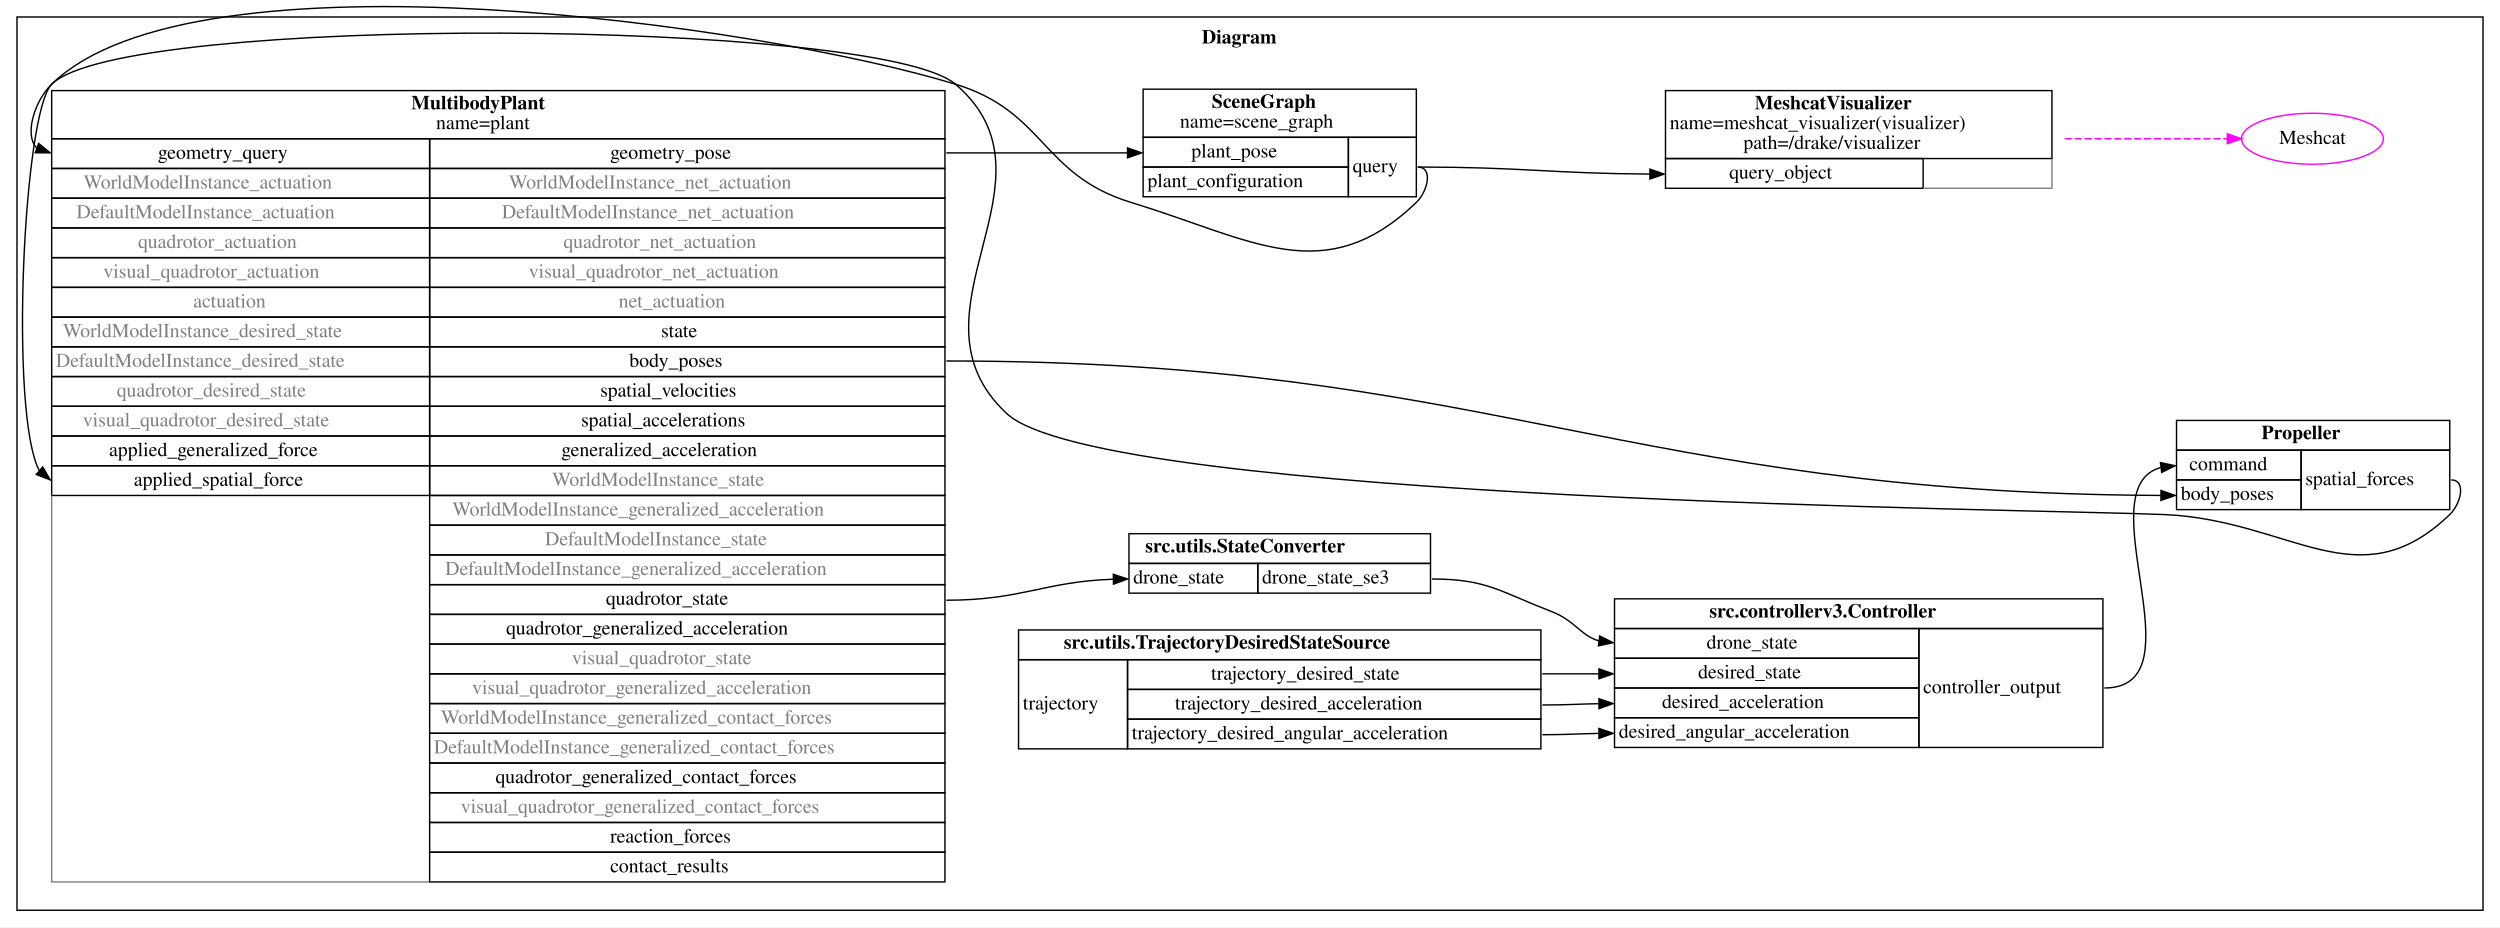
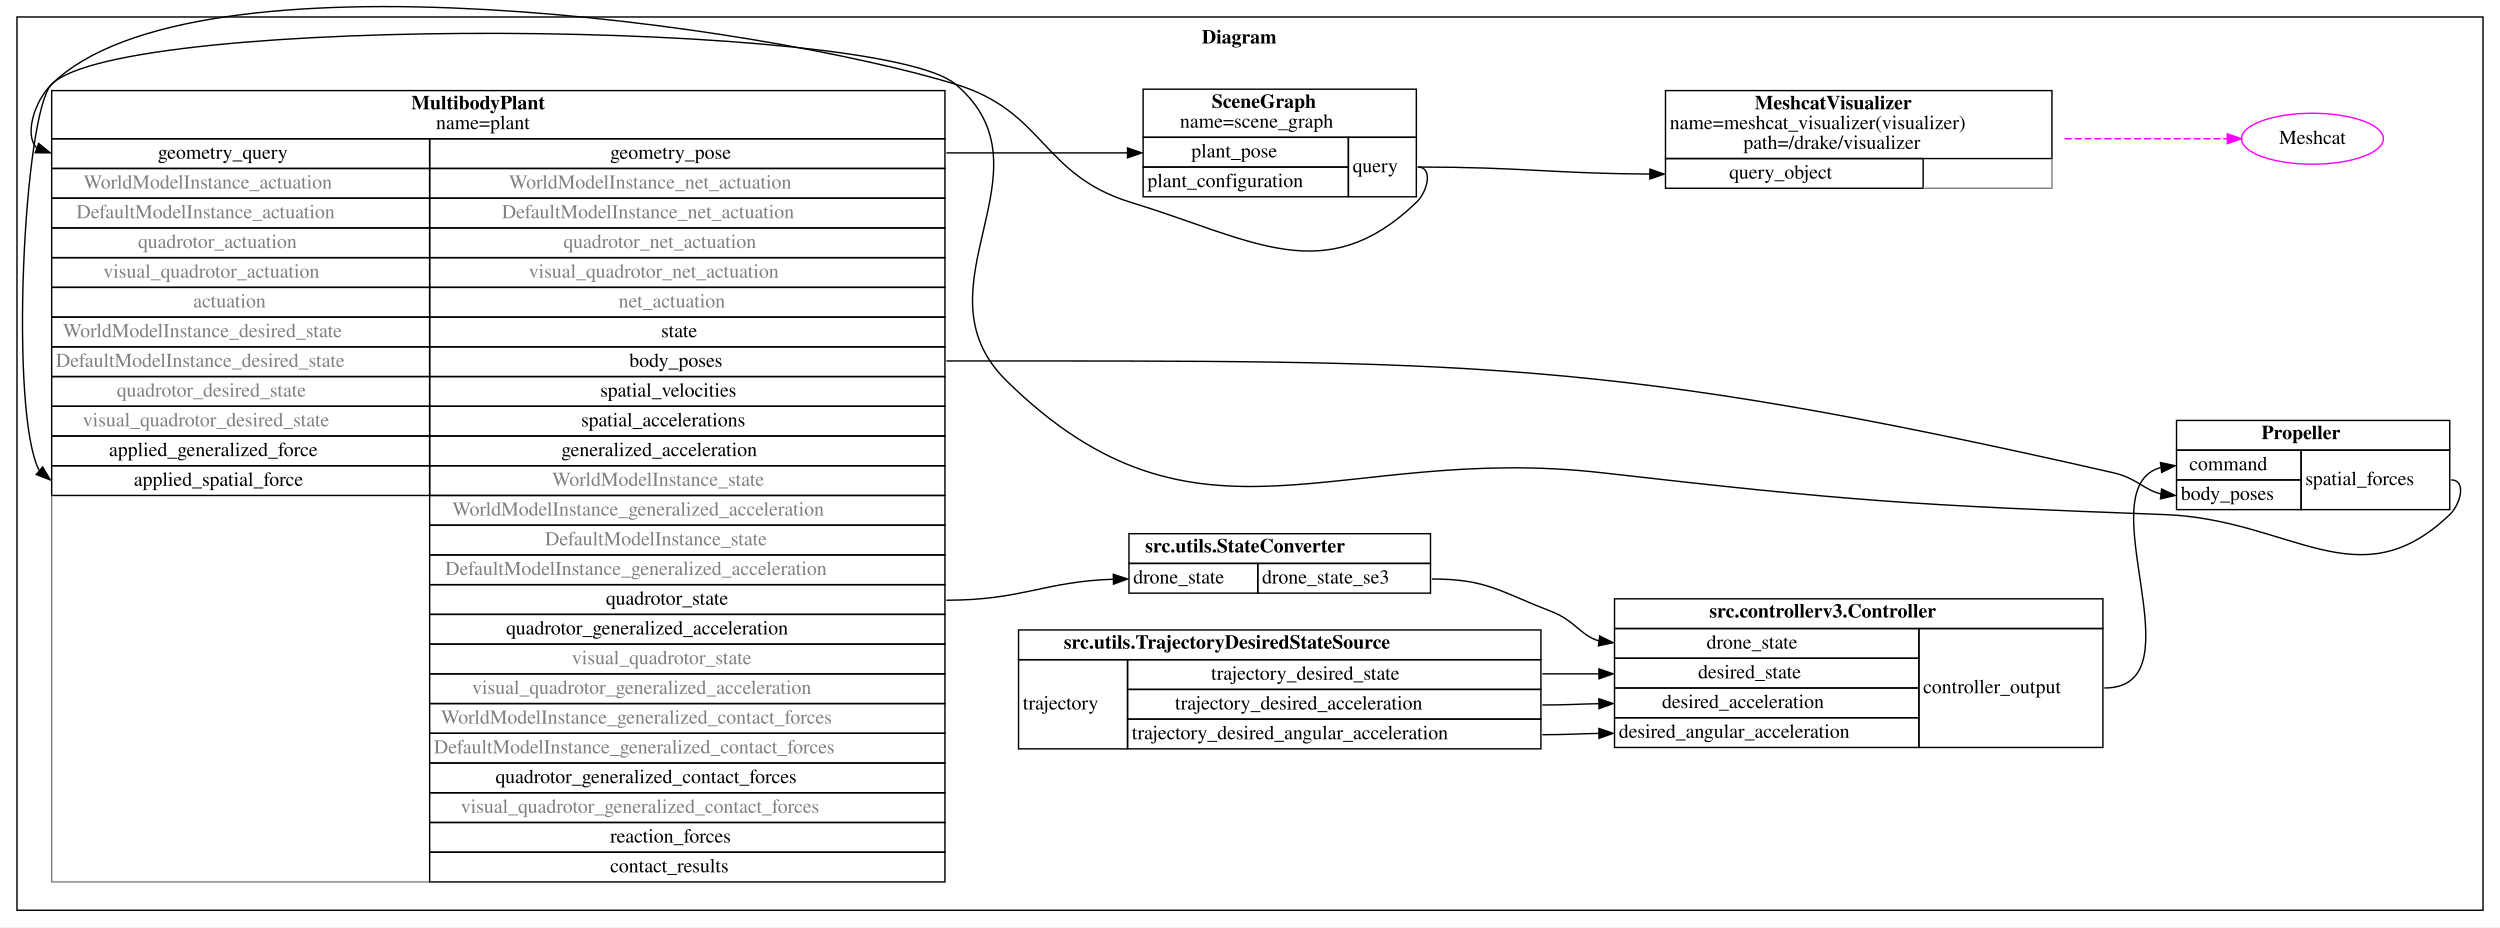
<svg xmlns="http://www.w3.org/2000/svg" width="1766pt" height="655pt" viewBox="0.00 0.00 1766.00 655.00">
  <g id="graph0" class="graph" transform="scale(1 1) rotate(0) translate(4 651)">
    <polygon fill="white" stroke="transparent" points="-4,4 -4,-651 1762,-651 1762,4 -4,4" />
    <g id="clust1" class="cluster">
      <polygon fill="none" stroke="black" points="8,-8 8,-639 1750,-639 1750,-8 8,-8" />
      <text text-anchor="start" x="845" y="-620.3" font-family="Times,serif" font-weight="bold" font-size="14.00">Diagram</text>
    </g>
    <g id="clust2" class="cluster">
      <polygon fill="none" stroke="white" points="16,-16 16,-600 1742,-600 1742,-16 16,-16" />
    </g>
    <g id="node1" class="node">
      <polygon fill="none" stroke="black" points="32.5,-553 32.5,-587 663.5,-587 663.5,-553 32.5,-553" />
      <text text-anchor="start" x="286.5" y="-573.8" font-family="Times,serif" font-weight="bold" font-size="14.00">MultibodyPlant</text>
      <text text-anchor="start" x="304" y="-559.8" font-family="Times,serif" font-size="14.00">name=plant</text>
      <polygon fill="none" stroke="black" points="32.5,-532 32.5,-553 299.5,-553 299.5,-532 32.5,-532" />
      <text text-anchor="start" x="107.5" y="-538.8" font-family="Times,serif" font-size="14.00">geometry_query</text>
      <polygon fill="none" stroke="black" points="299.5,-532 299.5,-553 663.5,-553 663.5,-532 299.5,-532" />
      <text text-anchor="start" x="427" y="-538.8" font-family="Times,serif" font-size="14.00">geometry_pose</text>
      <polygon fill="none" stroke="black" points="32.5,-511 32.5,-532 299.5,-532 299.5,-511 32.5,-511" />
      <text text-anchor="start" x="55" y="-517.8" font-family="Times,serif" font-size="14.00" fill="grey">WorldModelInstance_actuation</text>
      <polygon fill="none" stroke="black" points="299.5,-511 299.5,-532 663.5,-532 663.5,-511 299.5,-511" />
      <text text-anchor="start" x="355.5" y="-517.8" font-family="Times,serif" font-size="14.00" fill="grey">WorldModelInstance_net_actuation</text>
      <polygon fill="none" stroke="black" points="32.5,-490 32.5,-511 299.5,-511 299.5,-490 32.5,-490" />
      <text text-anchor="start" x="50" y="-496.8" font-family="Times,serif" font-size="14.00" fill="grey">DefaultModelInstance_actuation</text>
      <polygon fill="none" stroke="black" points="299.5,-490 299.5,-511 663.5,-511 663.5,-490 299.5,-490" />
      <text text-anchor="start" x="350.5" y="-496.8" font-family="Times,serif" font-size="14.00" fill="grey">DefaultModelInstance_net_actuation</text>
      <polygon fill="none" stroke="black" points="32.5,-469 32.5,-490 299.5,-490 299.5,-469 32.5,-469" />
      <text text-anchor="start" x="93.5" y="-475.8" font-family="Times,serif" font-size="14.00" fill="grey">quadrotor_actuation</text>
      <polygon fill="none" stroke="black" points="299.5,-469 299.5,-490 663.5,-490 663.5,-469 299.5,-469" />
      <text text-anchor="start" x="394" y="-475.8" font-family="Times,serif" font-size="14.00" fill="grey">quadrotor_net_actuation</text>
      <polygon fill="none" stroke="black" points="32.5,-448 32.5,-469 299.5,-469 299.5,-448 32.5,-448" />
      <text text-anchor="start" x="69" y="-454.8" font-family="Times,serif" font-size="14.00" fill="grey">visual_quadrotor_actuation</text>
      <polygon fill="none" stroke="black" points="299.5,-448 299.5,-469 663.5,-469 663.5,-448 299.5,-448" />
      <text text-anchor="start" x="369.5" y="-454.8" font-family="Times,serif" font-size="14.00" fill="grey">visual_quadrotor_net_actuation</text>
      <polygon fill="none" stroke="black" points="32.5,-427 32.5,-448 299.5,-448 299.5,-427 32.5,-427" />
      <text text-anchor="start" x="132.5" y="-433.8" font-family="Times,serif" font-size="14.00" fill="grey">actuation</text>
      <polygon fill="none" stroke="black" points="299.5,-427 299.5,-448 663.5,-448 663.5,-427 299.5,-427" />
      <text text-anchor="start" x="433" y="-433.8" font-family="Times,serif" font-size="14.00" fill="grey">net_actuation</text>
      <polygon fill="none" stroke="black" points="32.5,-406 32.5,-427 299.5,-427 299.5,-406 32.5,-406" />
      <text text-anchor="start" x="40.5" y="-412.8" font-family="Times,serif" font-size="14.00" fill="grey">WorldModelInstance_desired_state</text>
      <polygon fill="none" stroke="black" points="299.5,-406 299.5,-427 663.5,-427 663.5,-406 299.5,-406" />
      <text text-anchor="start" x="463" y="-412.8" font-family="Times,serif" font-size="14.00">state</text>
      <polygon fill="none" stroke="black" points="32.5,-385 32.5,-406 299.5,-406 299.5,-385 32.5,-385" />
      <text text-anchor="start" x="35.5" y="-391.8" font-family="Times,serif" font-size="14.00" fill="grey">DefaultModelInstance_desired_state</text>
      <polygon fill="none" stroke="black" points="299.5,-385 299.5,-406 663.5,-406 663.5,-385 299.5,-385" />
      <text text-anchor="start" x="440.5" y="-391.8" font-family="Times,serif" font-size="14.00">body_poses</text>
      <polygon fill="none" stroke="black" points="32.5,-364 32.5,-385 299.5,-385 299.5,-364 32.5,-364" />
      <text text-anchor="start" x="78.5" y="-370.8" font-family="Times,serif" font-size="14.00" fill="grey">quadrotor_desired_state</text>
      <polygon fill="none" stroke="black" points="299.5,-364 299.5,-385 663.5,-385 663.5,-364 299.5,-364" />
      <text text-anchor="start" x="420" y="-370.8" font-family="Times,serif" font-size="14.00">spatial_velocities</text>
      <polygon fill="none" stroke="black" points="32.5,-343 32.5,-364 299.5,-364 299.5,-343 32.5,-343" />
      <text text-anchor="start" x="54.5" y="-349.8" font-family="Times,serif" font-size="14.00" fill="grey">visual_quadrotor_desired_state</text>
      <polygon fill="none" stroke="black" points="299.5,-343 299.5,-364 663.5,-364 663.5,-343 299.5,-343" />
      <text text-anchor="start" x="406.5" y="-349.8" font-family="Times,serif" font-size="14.00">spatial_accelerations</text>
      <polygon fill="none" stroke="black" points="32.5,-322 32.5,-343 299.5,-343 299.5,-322 32.5,-322" />
      <text text-anchor="start" x="73" y="-328.8" font-family="Times,serif" font-size="14.00">applied_generalized_force</text>
      <polygon fill="none" stroke="black" points="299.5,-322 299.5,-343 663.5,-343 663.5,-322 299.5,-322" />
      <text text-anchor="start" x="392.5" y="-328.8" font-family="Times,serif" font-size="14.00">generalized_acceleration</text>
      <polygon fill="none" stroke="black" points="32.5,-301 32.5,-322 299.5,-322 299.5,-301 32.5,-301" />
      <text text-anchor="start" x="90.5" y="-307.8" font-family="Times,serif" font-size="14.00">applied_spatial_force</text>
      <polygon fill="none" stroke="black" points="299.5,-301 299.5,-322 663.5,-322 663.5,-301 299.5,-301" />
      <text text-anchor="start" x="386" y="-307.8" font-family="Times,serif" font-size="14.00" fill="grey">WorldModelInstance_state</text>
      <polyline fill="none" stroke="grey" points="32.5,-301 32.5,-28 299.5,-28 " />
      <polygon fill="none" stroke="black" points="299.5,-280 299.5,-301 663.5,-301 663.5,-280 299.5,-280" />
      <text text-anchor="start" x="315.5" y="-286.8" font-family="Times,serif" font-size="14.00" fill="grey">WorldModelInstance_generalized_acceleration</text>
      <polygon fill="none" stroke="black" points="299.5,-259 299.5,-280 663.5,-280 663.5,-259 299.5,-259" />
      <text text-anchor="start" x="381" y="-265.8" font-family="Times,serif" font-size="14.00" fill="grey">DefaultModelInstance_state</text>
      <polygon fill="none" stroke="black" points="299.5,-238 299.5,-259 663.5,-259 663.5,-238 299.5,-238" />
      <text text-anchor="start" x="310.5" y="-244.8" font-family="Times,serif" font-size="14.00" fill="grey">DefaultModelInstance_generalized_acceleration</text>
      <polygon fill="none" stroke="black" points="299.5,-217 299.5,-238 663.5,-238 663.5,-217 299.5,-217" />
      <text text-anchor="start" x="424" y="-223.8" font-family="Times,serif" font-size="14.00">quadrotor_state</text>
      <polygon fill="none" stroke="black" points="299.5,-196 299.5,-217 663.5,-217 663.5,-196 299.5,-196" />
      <text text-anchor="start" x="353.5" y="-202.8" font-family="Times,serif" font-size="14.00">quadrotor_generalized_acceleration</text>
      <polygon fill="none" stroke="black" points="299.5,-175 299.5,-196 663.5,-196 663.5,-175 299.5,-175" />
      <text text-anchor="start" x="400" y="-181.8" font-family="Times,serif" font-size="14.00" fill="grey">visual_quadrotor_state</text>
      <polygon fill="none" stroke="black" points="299.5,-154 299.5,-175 663.5,-175 663.5,-154 299.5,-154" />
      <text text-anchor="start" x="329.5" y="-160.8" font-family="Times,serif" font-size="14.00" fill="grey">visual_quadrotor_generalized_acceleration</text>
      <polygon fill="none" stroke="black" points="299.5,-133 299.5,-154 663.5,-154 663.5,-133 299.5,-133" />
      <text text-anchor="start" x="307.5" y="-139.8" font-family="Times,serif" font-size="14.00" fill="grey">WorldModelInstance_generalized_contact_forces</text>
      <polygon fill="none" stroke="black" points="299.5,-112 299.5,-133 663.5,-133 663.5,-112 299.5,-112" />
      <text text-anchor="start" x="302.5" y="-118.8" font-family="Times,serif" font-size="14.00" fill="grey">DefaultModelInstance_generalized_contact_forces</text>
      <polygon fill="none" stroke="black" points="299.5,-91 299.5,-112 663.5,-112 663.5,-91 299.5,-91" />
      <text text-anchor="start" x="346" y="-97.8" font-family="Times,serif" font-size="14.00">quadrotor_generalized_contact_forces</text>
      <polygon fill="none" stroke="black" points="299.5,-70 299.5,-91 663.5,-91 663.5,-70 299.5,-70" />
      <text text-anchor="start" x="321.5" y="-76.8" font-family="Times,serif" font-size="14.00" fill="grey">visual_quadrotor_generalized_contact_forces</text>
      <polygon fill="none" stroke="black" points="299.5,-49 299.5,-70 663.5,-70 663.5,-49 299.5,-49" />
      <text text-anchor="start" x="427" y="-55.8" font-family="Times,serif" font-size="14.00">reaction_forces</text>
      <polygon fill="none" stroke="black" points="299.5,-28 299.5,-49 663.5,-49 663.5,-28 299.5,-28" />
      <text text-anchor="start" x="427" y="-34.8" font-family="Times,serif" font-size="14.00">contact_results</text>
    </g>
    <g id="node2" class="node">
      <polygon fill="none" stroke="black" points="803.5,-554 803.5,-588 996.5,-588 996.5,-554 803.5,-554" />
      <text text-anchor="start" x="852" y="-574.8" font-family="Times,serif" font-weight="bold" font-size="14.00">SceneGraph</text>
      <text text-anchor="start" x="829.5" y="-560.8" font-family="Times,serif" font-size="14.00">name=scene_graph</text>
      <polygon fill="none" stroke="black" points="803.5,-533 803.5,-554 948.5,-554 948.5,-533 803.5,-533" />
      <text text-anchor="start" x="837.5" y="-539.8" font-family="Times,serif" font-size="14.00">plant_pose</text>
      <polygon fill="none" stroke="black" points="948.5,-512 948.5,-554 996.5,-554 996.5,-512 948.5,-512" />
      <text text-anchor="start" x="951.5" y="-529.3" font-family="Times,serif" font-size="14.00">query</text>
      <polygon fill="none" stroke="black" points="803.5,-512 803.5,-533 948.5,-533 948.5,-512 803.5,-512" />
      <text text-anchor="start" x="806.5" y="-518.8" font-family="Times,serif" font-size="14.00">plant_configuration</text>
    </g>
-     <g id="edge11" class="edge">
+     <g id="edge9" class="edge">
      <path fill="none" stroke="black" d="M664.5,-543C722.24,-543 739.21,-543 792.17,-543" />
      <polygon fill="black" stroke="black" points="792.5,-546.5 802.5,-543 792.5,-539.5 792.5,-546.5" />
    </g>
    <g id="node3" class="node">
      <polygon fill="none" stroke="black" points="1533.5,-333 1533.5,-354 1726.5,-354 1726.5,-333 1533.5,-333" />
      <text text-anchor="start" x="1593.5" y="-340.8" font-family="Times,serif" font-weight="bold" font-size="14.00">Propeller</text>
      <polygon fill="none" stroke="black" points="1533.5,-312 1533.5,-333 1621.5,-333 1621.5,-312 1533.5,-312" />
      <text text-anchor="start" x="1542.5" y="-318.8" font-family="Times,serif" font-size="14.00">command</text>
      <polygon fill="none" stroke="black" points="1621.5,-291 1621.5,-333 1726.5,-333 1726.5,-291 1621.5,-291" />
      <text text-anchor="start" x="1624.5" y="-308.3" font-family="Times,serif" font-size="14.00">spatial_forces</text>
      <polygon fill="none" stroke="black" points="1533.5,-291 1533.5,-312 1621.5,-312 1621.5,-291 1533.5,-291" />
      <text text-anchor="start" x="1536.5" y="-297.8" font-family="Times,serif" font-size="14.00">body_poses</text>
    </g>
-     <g id="edge10" class="edge">
-       <path fill="none" stroke="black" d="M664.5,-396C1049.17,-396 1142.78,-302.66 1522.34,-301.02" />
-       <polygon fill="black" stroke="black" points="1522.51,-304.52 1532.5,-301 1522.49,-297.52 1522.51,-304.52" />
+     <g id="edge8" class="edge">
+       <path fill="none" stroke="black" d="M664.5,-396C1032.62,-396 1130.07,-398.77 1489,-317 1505.32,-313.28 1510.24,-305.04 1522.56,-302.08" />
+       <polygon fill="black" stroke="black" points="1522.94,-305.56 1532.5,-301 1522.18,-298.61 1522.94,-305.56" />
    </g>
    <g id="node5" class="node">
      <polygon fill="none" stroke="black" points="793.5,-253 793.5,-274 1006.5,-274 1006.5,-253 793.5,-253" />
      <text text-anchor="start" x="805" y="-260.8" font-family="Times,serif" font-weight="bold" font-size="14.00">src.utils.StateConverter</text>
      <polygon fill="none" stroke="black" points="793.5,-232 793.5,-253 884.5,-253 884.5,-232 793.5,-232" />
      <text text-anchor="start" x="796.5" y="-238.8" font-family="Times,serif" font-size="14.00">drone_state</text>
      <polygon fill="none" stroke="black" points="884.5,-232 884.5,-253 1006.5,-253 1006.5,-232 884.5,-232" />
      <text text-anchor="start" x="887.5" y="-238.8" font-family="Times,serif" font-size="14.00">drone_state_se3</text>
    </g>
    <g id="edge2" class="edge">
      <path fill="none" stroke="black" d="M664.5,-227C718.2,-227 733.37,-240.18 782.25,-241.83" />
      <polygon fill="black" stroke="black" points="782.44,-245.34 792.5,-242 782.56,-238.34 782.44,-245.34" />
    </g>
-     <g id="edge7" class="edge">
+     <g id="edge10" class="edge">
      <path fill="none" stroke="black" d="M997.5,-533C1008.62,-533 1004.52,-515.7 996.5,-508 931.92,-445.95 880.65,-481.85 795,-508 731.45,-527.4 734.55,-572.1 671,-591.5 535.29,-632.93 133.86,-690.79 32.5,-591.5 20.11,-579.36 13.05,-555.35 22,-546.44" />
      <polygon fill="black" stroke="black" points="23.29,-549.69 31.5,-543 20.91,-543.11 23.29,-549.69" />
    </g>
    <g id="node7" class="node">
      <polygon fill="none" stroke="black" points="1172.5,-539 1172.5,-587 1445.5,-587 1445.5,-539 1172.5,-539" />
      <text text-anchor="start" x="1235.5" y="-573.8" font-family="Times,serif" font-weight="bold" font-size="14.00">MeshcatVisualizer</text>
      <text text-anchor="start" x="1175.5" y="-559.8" font-family="Times,serif" font-size="14.00">name=meshcat_visualizer(visualizer)</text>
      <text text-anchor="start" x="1227.5" y="-545.8" font-family="Times,serif" font-size="14.00">path=/drake/visualizer</text>
      <polygon fill="none" stroke="black" points="1172.5,-518 1172.5,-539 1354.5,-539 1354.5,-518 1172.5,-518" />
      <text text-anchor="start" x="1217.5" y="-524.8" font-family="Times,serif" font-size="14.00">query_object</text>
      <polyline fill="none" stroke="grey" points="1354.5,-518 1445.5,-518 1445.5,-539 " />
    </g>
    <g id="edge12" class="edge">
      <path fill="none" stroke="black" d="M997.5,-533C1071.39,-533 1092.29,-528.44 1161.41,-528.03" />
      <polygon fill="black" stroke="black" points="1161.51,-531.53 1171.5,-528 1161.49,-524.53 1161.51,-531.53" />
    </g>
-     <g id="edge8" class="edge">
-       <path fill="none" stroke="black" d="M1727.5,-312C1738.4,-312 1734.36,-295.05 1726.5,-287.5 1661.9,-225.48 1614.47,-283.6 1525,-287.5 1433.85,-291.48 773.62,-296.66 707,-359 630.65,-430.44 750.39,-523.45 671,-591.5 617.13,-637.67 82.75,-641.58 32.5,-591.5 12.61,-571.68 2.48,-359.14 23.69,-318.65" />
+     <g id="edge11" class="edge">
+       <path fill="none" stroke="black" d="M1727.5,-312C1738.4,-312 1734.36,-295.05 1726.5,-287.5 1661.9,-225.48 1614.49,-284.18 1525,-287.5 1348.19,-294.06 1303.79,-296.93 1128,-317 939.89,-338.48 842.01,-249.27 707,-382 639.63,-448.23 743.24,-530.61 671,-591.5 616.75,-637.22 82.75,-641.58 32.5,-591.5 12.61,-571.68 2.48,-359.14 23.69,-318.65" />
      <polygon fill="black" stroke="black" points="26.15,-321.15 31.5,-312 21.62,-315.81 26.15,-321.15" />
    </g>
    <g id="node4" class="node">
      <polygon fill="none" stroke="black" points="1136.5,-207 1136.5,-228 1481.5,-228 1481.5,-207 1136.5,-207" />
      <text text-anchor="start" x="1203.5" y="-214.8" font-family="Times,serif" font-weight="bold" font-size="14.00">src.controllerv3.Controller</text>
      <polygon fill="none" stroke="black" points="1136.5,-186 1136.5,-207 1351.5,-207 1351.5,-186 1136.5,-186" />
      <text text-anchor="start" x="1201.5" y="-192.8" font-family="Times,serif" font-size="14.00">drone_state</text>
      <polygon fill="none" stroke="black" points="1351.5,-123 1351.5,-207 1481.5,-207 1481.5,-123 1351.5,-123" />
      <text text-anchor="start" x="1354.5" y="-161.3" font-family="Times,serif" font-size="14.00">controller_output</text>
      <polygon fill="none" stroke="black" points="1136.5,-165 1136.5,-186 1351.5,-186 1351.5,-165 1136.5,-165" />
      <text text-anchor="start" x="1195.5" y="-171.8" font-family="Times,serif" font-size="14.00">desired_state</text>
      <polygon fill="none" stroke="black" points="1136.5,-144 1136.5,-165 1351.5,-165 1351.5,-144 1136.5,-144" />
      <text text-anchor="start" x="1170" y="-150.8" font-family="Times,serif" font-size="14.00">desired_acceleration</text>
      <polygon fill="none" stroke="black" points="1136.5,-123 1136.5,-144 1351.5,-144 1351.5,-123 1136.5,-123" />
      <text text-anchor="start" x="1139.5" y="-129.8" font-family="Times,serif" font-size="14.00">desired_angular_acceleration</text>
    </g>
-     <g id="edge9" class="edge">
+     <g id="edge7" class="edge">
      <path fill="none" stroke="black" d="M1482.5,-165C1551.87,-165 1468.97,-305.88 1522.28,-320.74" />
      <polygon fill="black" stroke="black" points="1522.15,-324.25 1532.5,-322 1523.01,-317.3 1522.15,-324.25" />
    </g>
    <g id="edge3" class="edge">
      <path fill="none" stroke="black" d="M1007.5,-242C1046.42,-242 1055.67,-232.97 1092,-219 1108.59,-212.62 1112.65,-201.9 1125.54,-198.26" />
      <polygon fill="black" stroke="black" points="1126.02,-201.73 1135.5,-197 1125.14,-194.78 1126.02,-201.73" />
    </g>
    <g id="node6" class="node">
      <polygon fill="none" stroke="black" points="715.5,-185 715.5,-206 1084.5,-206 1084.5,-185 715.5,-185" />
      <text text-anchor="start" x="747.5" y="-192.8" font-family="Times,serif" font-weight="bold" font-size="14.00">src.utils.TrajectoryDesiredStateSource</text>
      <polygon fill="none" stroke="black" points="715.5,-122 715.5,-185 792.5,-185 792.5,-122 715.5,-122" />
      <text text-anchor="start" x="718.5" y="-149.8" font-family="Times,serif" font-size="14.00">trajectory</text>
      <polygon fill="none" stroke="black" points="792.5,-164 792.5,-185 1084.5,-185 1084.5,-164 792.5,-164" />
      <text text-anchor="start" x="851.5" y="-170.8" font-family="Times,serif" font-size="14.00">trajectory_desired_state</text>
      <polygon fill="none" stroke="black" points="792.5,-143 792.5,-164 1084.5,-164 1084.5,-143 792.5,-143" />
      <text text-anchor="start" x="826" y="-149.8" font-family="Times,serif" font-size="14.00">trajectory_desired_acceleration</text>
      <polygon fill="none" stroke="black" points="792.5,-122 792.5,-143 1084.5,-143 1084.5,-122 792.5,-122" />
      <text text-anchor="start" x="795.5" y="-128.8" font-family="Times,serif" font-size="14.00">trajectory_desired_angular_acceleration</text>
    </g>
    <g id="edge4" class="edge">
      <path fill="none" stroke="black" d="M1085.5,-175C1103.9,-175 1110.88,-175 1125.35,-175" />
      <polygon fill="black" stroke="black" points="1125.5,-178.5 1135.5,-175 1125.5,-171.5 1125.5,-178.5" />
    </g>
    <g id="edge5" class="edge">
      <path fill="none" stroke="black" d="M1085.5,-153C1103.91,-153 1110.87,-153.69 1125.35,-153.92" />
      <polygon fill="black" stroke="black" points="1125.47,-157.42 1135.5,-154 1125.53,-150.42 1125.47,-157.42" />
    </g>
    <g id="edge6" class="edge">
      <path fill="none" stroke="black" d="M1085.5,-132C1103.91,-132 1110.87,-132.69 1125.35,-132.92" />
      <polygon fill="black" stroke="black" points="1125.47,-136.42 1135.5,-133 1125.53,-129.42 1125.47,-136.42" />
    </g>
    <g id="node8" class="node">
      <ellipse fill="none" stroke="magenta" cx="1629.5" cy="-553" rx="50.09" ry="18" />
      <text text-anchor="middle" x="1629.5" y="-549.3" font-family="Times,serif" font-size="14.00">Meshcat</text>
    </g>
    <g id="edge1" class="edge">
      <path fill="none" stroke="magenta" stroke-dasharray="5,2" d="M1454.5,-553C1492.69,-553 1535.59,-553 1569.24,-553" />
      <polygon fill="magenta" stroke="magenta" points="1569.37,-556.5 1579.37,-553 1569.37,-549.5 1569.37,-556.5" />
    </g>
  </g>
</svg>
